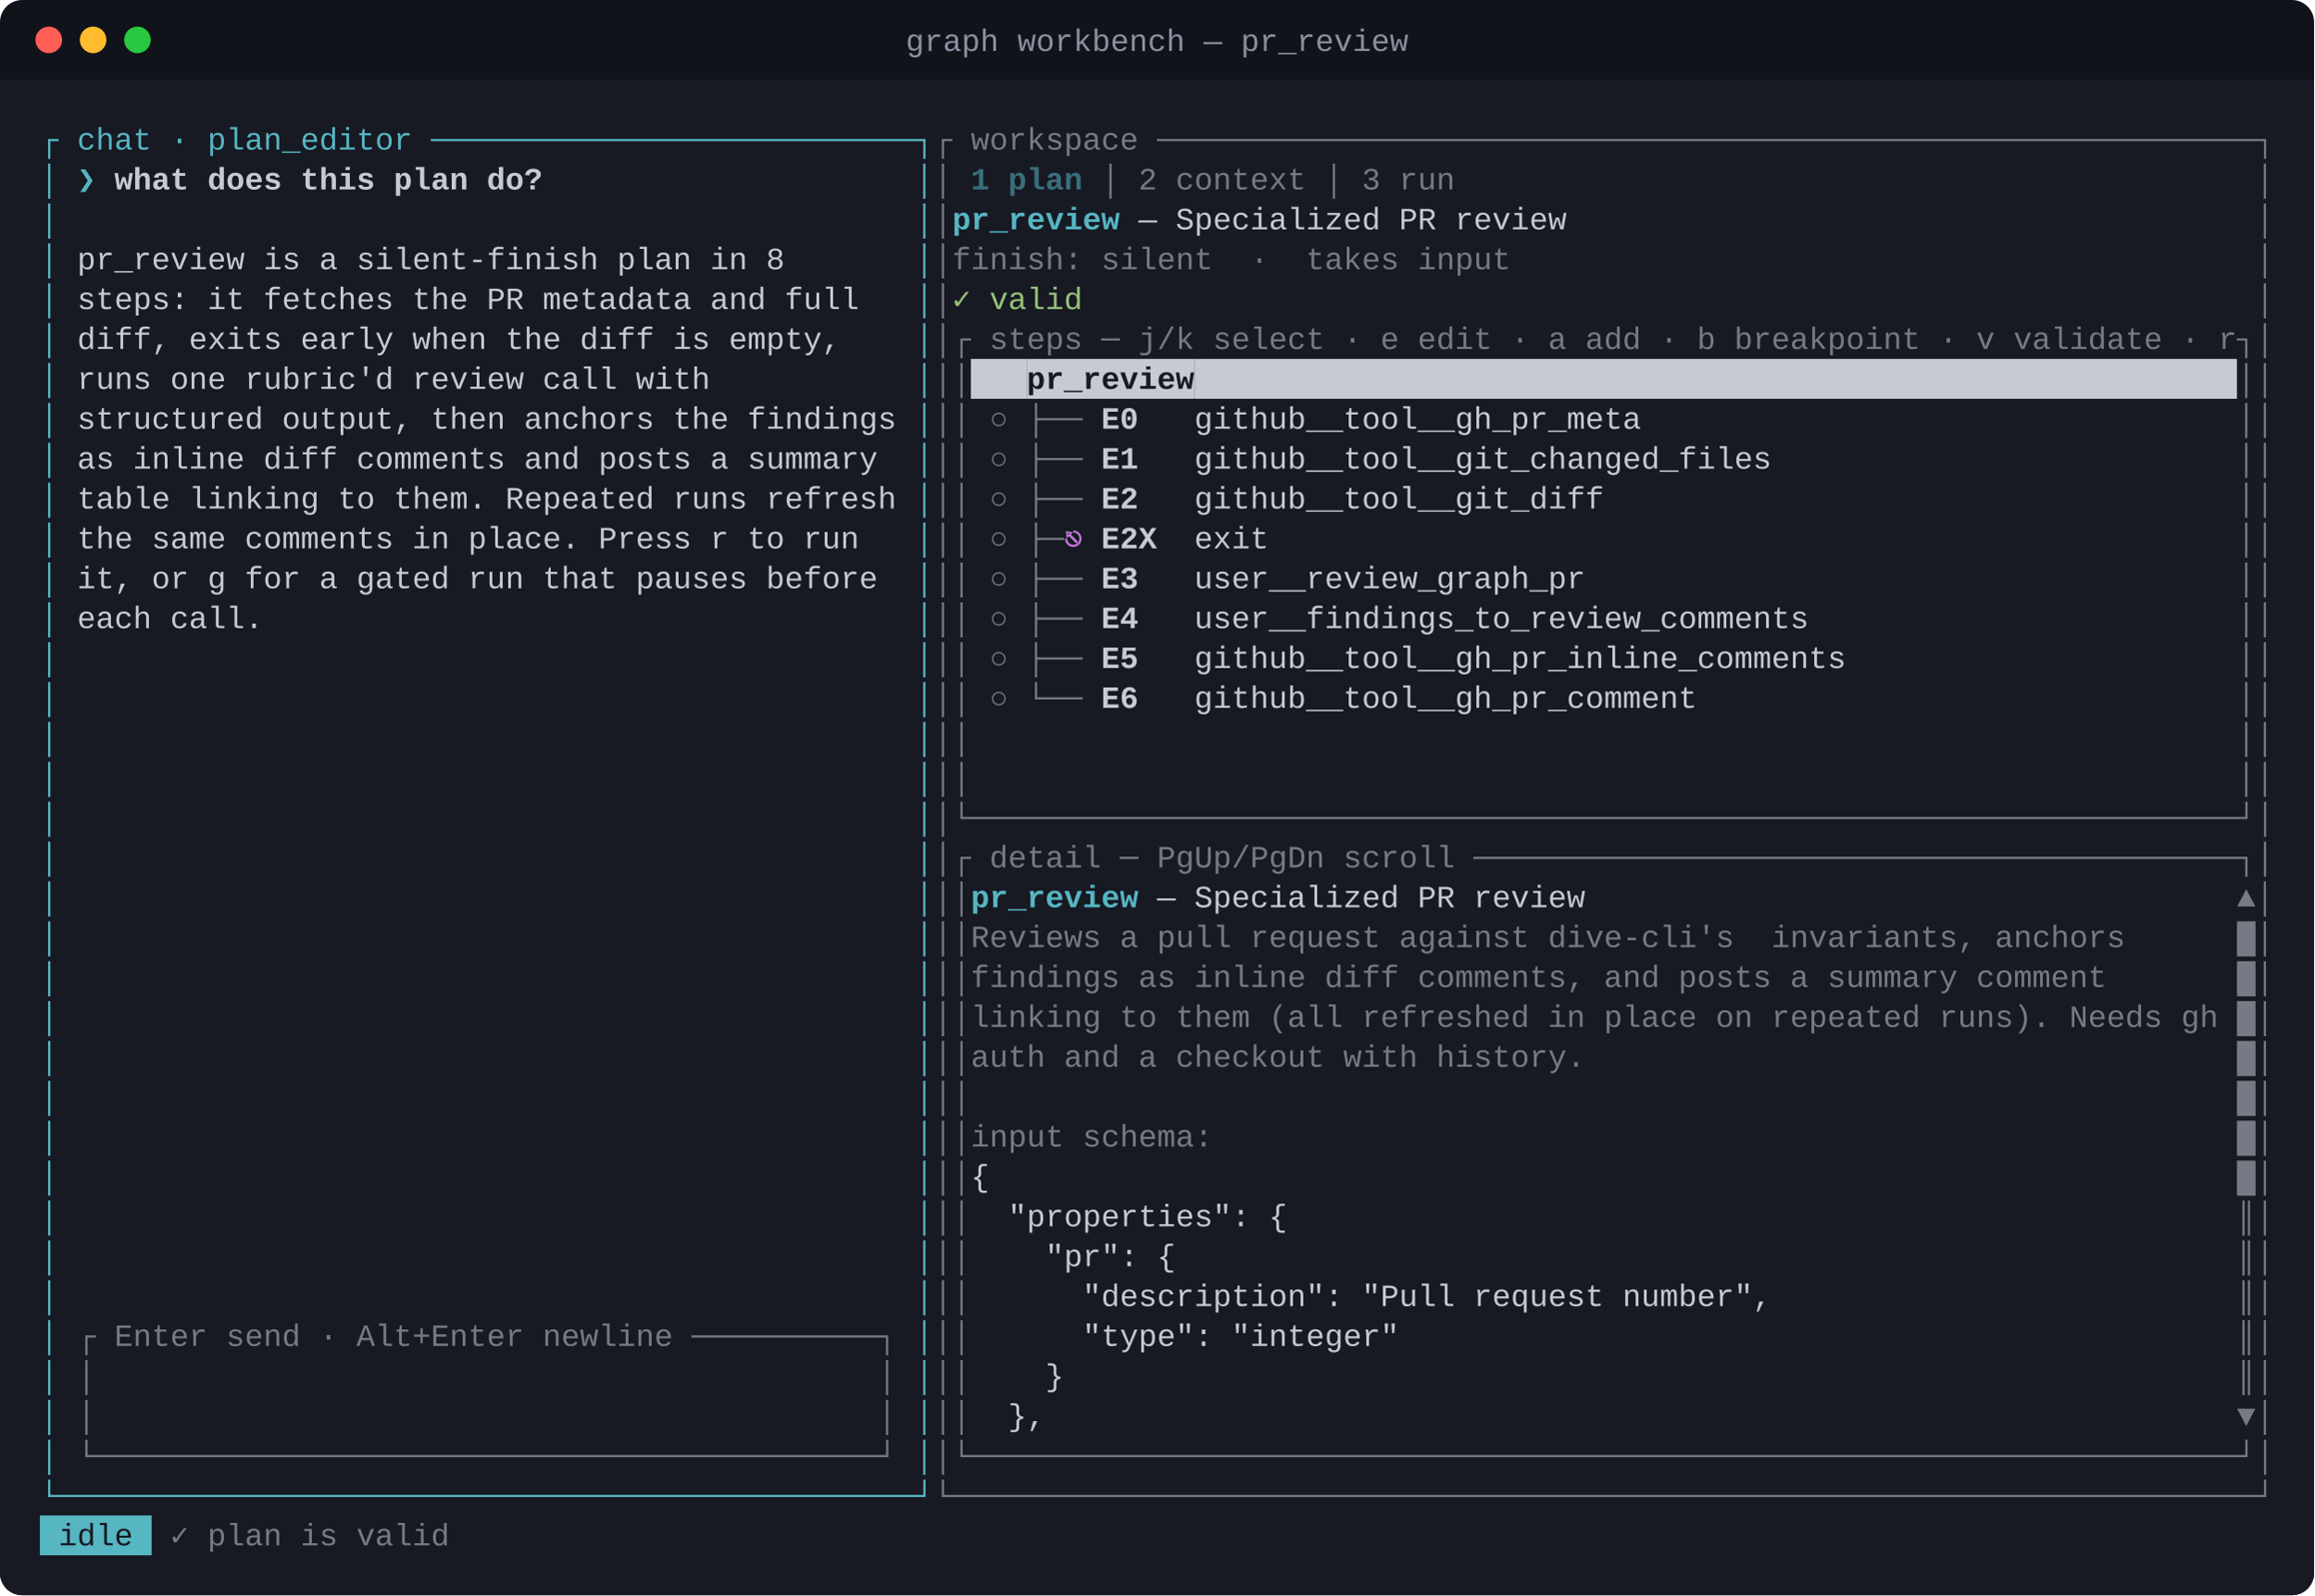
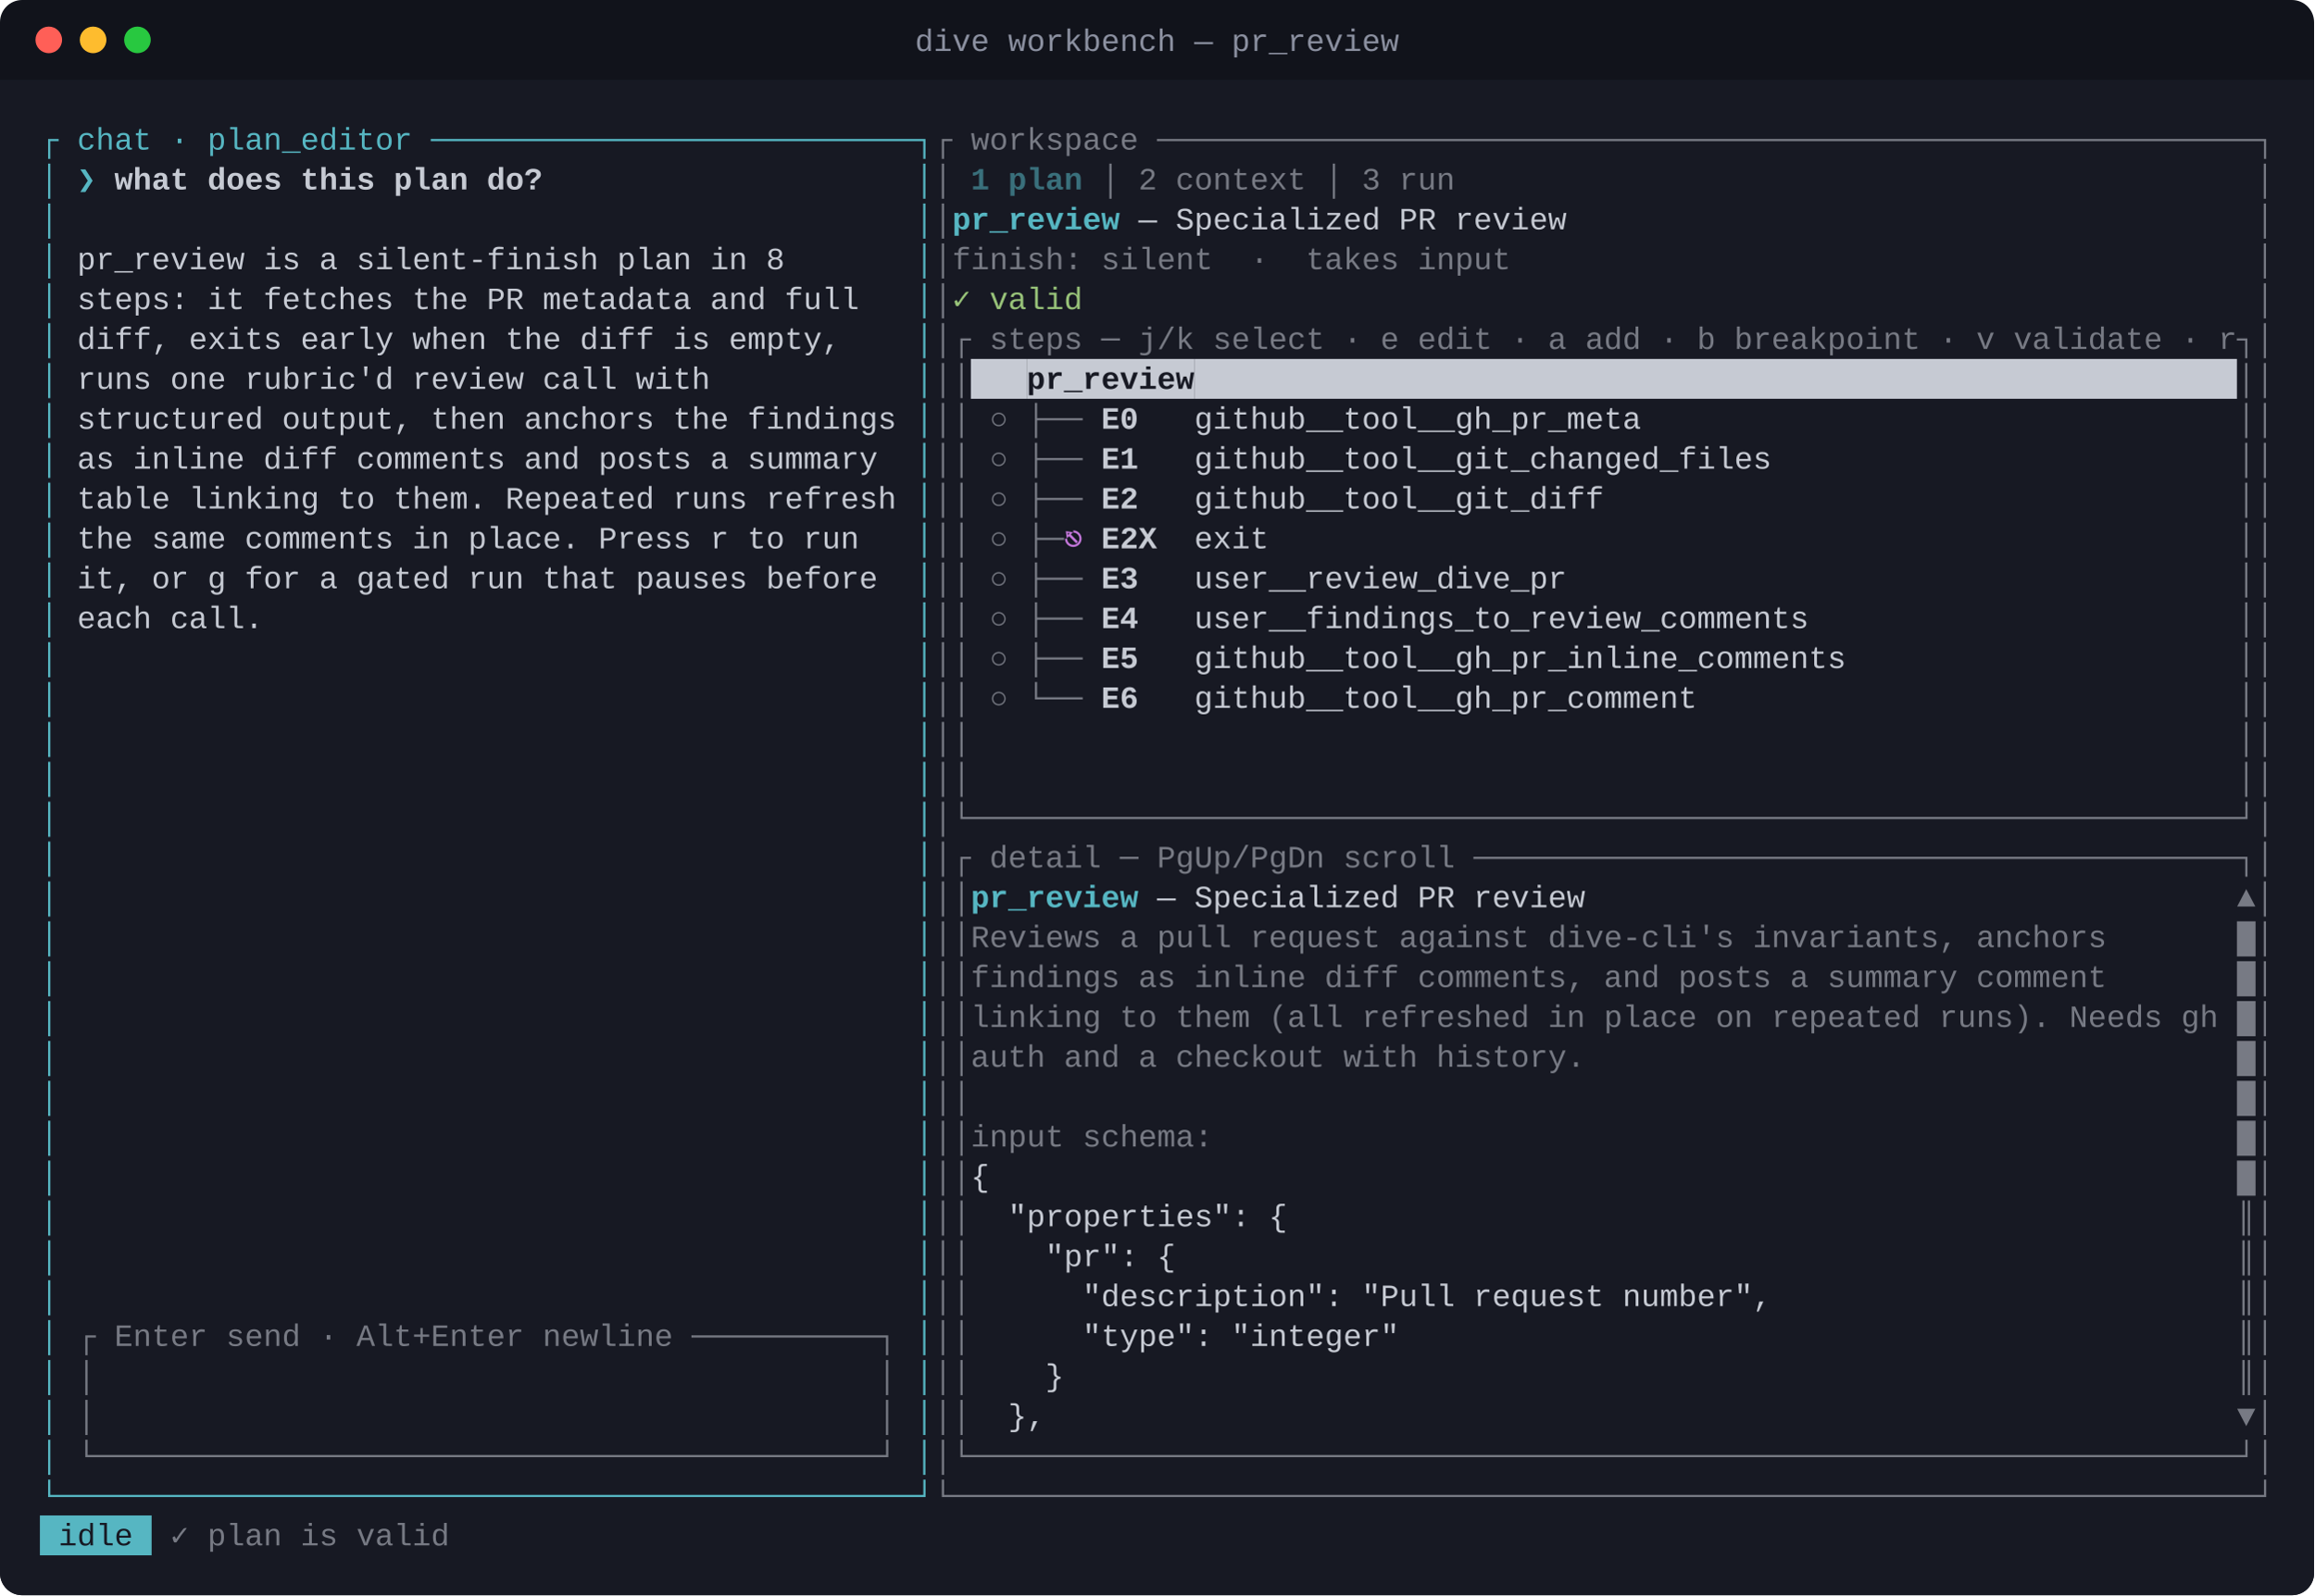
<svg xmlns="http://www.w3.org/2000/svg" width="1044" height="720" viewBox="0 0 1044 720" xml:space="preserve" font-family="ui-monospace, SFMono-Regular, Menlo, Consolas, 'Liberation Mono', monospace" font-size="14px">
  <rect width="1044" height="720" rx="10" fill="#11131b" />
  <rect y="36" width="1044" height="674" fill="#171923" />
  <rect y="700" width="1044" height="20" rx="10" fill="#171923" />
  <circle cx="22" cy="18" r="6" fill="#ff5f57" />
  <circle cx="42" cy="18" r="6" fill="#febc2e" />
  <circle cx="62" cy="18" r="6" fill="#28c840" />
-   <text x="522" y="23" fill="#8b90a0" text-anchor="middle">graph workbench — pr_review</text>
+   <text x="522" y="23" fill="#8b90a0" text-anchor="middle">dive workbench — pr_review</text>
  <rect x="438.0" y="162.0" width="25.2" height="18" fill="#c6cad3" />
  <rect x="463.2" y="162.0" width="75.6" height="18" fill="#c6cad3" />
  <rect x="538.8" y="162.0" width="470.4" height="18" fill="#c6cad3" />
  <rect x="18.0" y="684.0" width="50.4" height="18" fill="#56b6c2" />
  <text x="18.0" y="67.5" textLength="8.4" lengthAdjust="spacingAndGlyphs" fill="#56b6c2">┌</text>
  <text x="34.8" y="67.5" textLength="33.6" lengthAdjust="spacingAndGlyphs" fill="#56b6c2">chat</text>
  <text x="76.8" y="67.5" textLength="8.4" lengthAdjust="spacingAndGlyphs" fill="#56b6c2">·</text>
  <text x="93.6" y="67.5" textLength="92.4" lengthAdjust="spacingAndGlyphs" fill="#56b6c2">plan_editor</text>
  <text x="194.4" y="67.5" textLength="226.8" lengthAdjust="spacingAndGlyphs" fill="#56b6c2">──────────────────────────┐</text>
  <text x="421.2" y="67.5" textLength="8.4" lengthAdjust="spacingAndGlyphs" fill="#c6cad3" opacity="0.55">┌</text>
  <text x="438.0" y="67.5" textLength="75.6" lengthAdjust="spacingAndGlyphs" fill="#c6cad3" opacity="0.55">workspace</text>
  <text x="522.0" y="67.5" textLength="504.0" lengthAdjust="spacingAndGlyphs" fill="#c6cad3" opacity="0.55">───────────────────────────────────────────────────────────┐</text>
  <text x="18.0" y="85.5" textLength="8.4" lengthAdjust="spacingAndGlyphs" fill="#56b6c2">│</text>
  <text x="34.8" y="85.5" textLength="8.4" lengthAdjust="spacingAndGlyphs" fill="#56b6c2">❯</text>
  <text x="51.6" y="85.5" textLength="33.6" lengthAdjust="spacingAndGlyphs" fill="#c6cad3" font-weight="600">what</text>
  <text x="93.6" y="85.5" textLength="33.6" lengthAdjust="spacingAndGlyphs" fill="#c6cad3" font-weight="600">does</text>
  <text x="135.6" y="85.5" textLength="33.6" lengthAdjust="spacingAndGlyphs" fill="#c6cad3" font-weight="600">this</text>
  <text x="177.6" y="85.5" textLength="33.6" lengthAdjust="spacingAndGlyphs" fill="#c6cad3" font-weight="600">plan</text>
  <text x="219.6" y="85.5" textLength="25.2" lengthAdjust="spacingAndGlyphs" fill="#c6cad3" font-weight="600">do?</text>
  <text x="412.8" y="85.5" textLength="8.4" lengthAdjust="spacingAndGlyphs" fill="#56b6c2">│</text>
  <text x="421.2" y="85.5" textLength="8.4" lengthAdjust="spacingAndGlyphs" fill="#c6cad3" opacity="0.55">│</text>
  <text x="438.0" y="85.5" textLength="8.4" lengthAdjust="spacingAndGlyphs" fill="#56b6c2" font-weight="600" opacity="0.55">1</text>
  <text x="454.8" y="85.5" textLength="33.6" lengthAdjust="spacingAndGlyphs" fill="#56b6c2" font-weight="600" opacity="0.55">plan</text>
  <text x="496.8" y="85.5" textLength="8.4" lengthAdjust="spacingAndGlyphs" fill="#c6cad3" opacity="0.55">│</text>
  <text x="513.6" y="85.5" textLength="8.4" lengthAdjust="spacingAndGlyphs" fill="#c6cad3" opacity="0.55">2</text>
  <text x="530.4" y="85.5" textLength="58.8" lengthAdjust="spacingAndGlyphs" fill="#c6cad3" opacity="0.55">context</text>
  <text x="597.6" y="85.5" textLength="8.4" lengthAdjust="spacingAndGlyphs" fill="#c6cad3" opacity="0.55">│</text>
  <text x="614.4" y="85.5" textLength="8.4" lengthAdjust="spacingAndGlyphs" fill="#c6cad3" opacity="0.55">3</text>
  <text x="631.2" y="85.5" textLength="25.2" lengthAdjust="spacingAndGlyphs" fill="#c6cad3" opacity="0.55">run</text>
  <text x="1017.6" y="85.5" textLength="8.4" lengthAdjust="spacingAndGlyphs" fill="#c6cad3" opacity="0.55">│</text>
  <text x="18.0" y="103.5" textLength="8.4" lengthAdjust="spacingAndGlyphs" fill="#56b6c2">│</text>
  <text x="412.8" y="103.5" textLength="8.4" lengthAdjust="spacingAndGlyphs" fill="#56b6c2">│</text>
  <text x="421.2" y="103.5" textLength="8.4" lengthAdjust="spacingAndGlyphs" fill="#c6cad3" opacity="0.55">│</text>
  <text x="429.6" y="103.5" textLength="75.6" lengthAdjust="spacingAndGlyphs" fill="#56b6c2" font-weight="600">pr_review</text>
  <text x="513.6" y="103.5" textLength="8.4" lengthAdjust="spacingAndGlyphs" fill="#c6cad3">—</text>
  <text x="530.4" y="103.5" textLength="92.4" lengthAdjust="spacingAndGlyphs" fill="#c6cad3">Specialized</text>
  <text x="631.2" y="103.5" textLength="16.8" lengthAdjust="spacingAndGlyphs" fill="#c6cad3">PR</text>
  <text x="656.4" y="103.5" textLength="50.4" lengthAdjust="spacingAndGlyphs" fill="#c6cad3">review</text>
  <text x="1017.6" y="103.5" textLength="8.4" lengthAdjust="spacingAndGlyphs" fill="#c6cad3" opacity="0.55">│</text>
  <text x="18.0" y="121.5" textLength="8.4" lengthAdjust="spacingAndGlyphs" fill="#56b6c2">│</text>
  <text x="34.8" y="121.5" textLength="75.6" lengthAdjust="spacingAndGlyphs" fill="#c6cad3">pr_review</text>
  <text x="118.8" y="121.5" textLength="16.8" lengthAdjust="spacingAndGlyphs" fill="#c6cad3">is</text>
  <text x="144.0" y="121.5" textLength="8.4" lengthAdjust="spacingAndGlyphs" fill="#c6cad3">a</text>
  <text x="160.8" y="121.5" textLength="109.2" lengthAdjust="spacingAndGlyphs" fill="#c6cad3">silent-finish</text>
  <text x="278.4" y="121.5" textLength="33.6" lengthAdjust="spacingAndGlyphs" fill="#c6cad3">plan</text>
  <text x="320.4" y="121.5" textLength="16.8" lengthAdjust="spacingAndGlyphs" fill="#c6cad3">in</text>
  <text x="345.6" y="121.5" textLength="8.4" lengthAdjust="spacingAndGlyphs" fill="#c6cad3">8</text>
  <text x="412.8" y="121.5" textLength="8.4" lengthAdjust="spacingAndGlyphs" fill="#56b6c2">│</text>
  <text x="421.2" y="121.5" textLength="67.2" lengthAdjust="spacingAndGlyphs" fill="#c6cad3" opacity="0.55">│finish:</text>
  <text x="496.8" y="121.5" textLength="50.4" lengthAdjust="spacingAndGlyphs" fill="#c6cad3" opacity="0.55">silent</text>
  <text x="564.0" y="121.5" textLength="8.4" lengthAdjust="spacingAndGlyphs" fill="#c6cad3" opacity="0.55">·</text>
  <text x="589.2" y="121.5" textLength="42.0" lengthAdjust="spacingAndGlyphs" fill="#c6cad3" opacity="0.55">takes</text>
  <text x="639.6" y="121.5" textLength="42.0" lengthAdjust="spacingAndGlyphs" fill="#c6cad3" opacity="0.55">input</text>
  <text x="1017.6" y="121.5" textLength="8.4" lengthAdjust="spacingAndGlyphs" fill="#c6cad3" opacity="0.55">│</text>
  <text x="18.0" y="139.5" textLength="8.4" lengthAdjust="spacingAndGlyphs" fill="#56b6c2">│</text>
  <text x="34.8" y="139.5" textLength="50.4" lengthAdjust="spacingAndGlyphs" fill="#c6cad3">steps:</text>
  <text x="93.6" y="139.5" textLength="16.8" lengthAdjust="spacingAndGlyphs" fill="#c6cad3">it</text>
  <text x="118.8" y="139.5" textLength="58.8" lengthAdjust="spacingAndGlyphs" fill="#c6cad3">fetches</text>
  <text x="186.0" y="139.5" textLength="25.2" lengthAdjust="spacingAndGlyphs" fill="#c6cad3">the</text>
  <text x="219.6" y="139.5" textLength="16.8" lengthAdjust="spacingAndGlyphs" fill="#c6cad3">PR</text>
  <text x="244.8" y="139.5" textLength="67.2" lengthAdjust="spacingAndGlyphs" fill="#c6cad3">metadata</text>
  <text x="320.4" y="139.5" textLength="25.2" lengthAdjust="spacingAndGlyphs" fill="#c6cad3">and</text>
  <text x="354.0" y="139.5" textLength="33.6" lengthAdjust="spacingAndGlyphs" fill="#c6cad3">full</text>
  <text x="412.8" y="139.5" textLength="8.4" lengthAdjust="spacingAndGlyphs" fill="#56b6c2">│</text>
  <text x="421.2" y="139.5" textLength="8.4" lengthAdjust="spacingAndGlyphs" fill="#c6cad3" opacity="0.55">│</text>
  <text x="429.6" y="139.5" textLength="8.4" lengthAdjust="spacingAndGlyphs" fill="#98c379">✓</text>
  <text x="446.4" y="139.5" textLength="42.0" lengthAdjust="spacingAndGlyphs" fill="#98c379">valid</text>
  <text x="1017.6" y="139.5" textLength="8.4" lengthAdjust="spacingAndGlyphs" fill="#c6cad3" opacity="0.55">│</text>
  <text x="18.0" y="157.5" textLength="8.4" lengthAdjust="spacingAndGlyphs" fill="#56b6c2">│</text>
  <text x="34.8" y="157.5" textLength="42.0" lengthAdjust="spacingAndGlyphs" fill="#c6cad3">diff,</text>
  <text x="85.2" y="157.5" textLength="42.0" lengthAdjust="spacingAndGlyphs" fill="#c6cad3">exits</text>
  <text x="135.6" y="157.5" textLength="42.0" lengthAdjust="spacingAndGlyphs" fill="#c6cad3">early</text>
  <text x="186.0" y="157.5" textLength="33.6" lengthAdjust="spacingAndGlyphs" fill="#c6cad3">when</text>
  <text x="228.0" y="157.5" textLength="25.2" lengthAdjust="spacingAndGlyphs" fill="#c6cad3">the</text>
  <text x="261.6" y="157.5" textLength="33.6" lengthAdjust="spacingAndGlyphs" fill="#c6cad3">diff</text>
  <text x="303.6" y="157.5" textLength="16.8" lengthAdjust="spacingAndGlyphs" fill="#c6cad3">is</text>
  <text x="328.8" y="157.5" textLength="50.4" lengthAdjust="spacingAndGlyphs" fill="#c6cad3">empty,</text>
  <text x="412.8" y="157.5" textLength="8.4" lengthAdjust="spacingAndGlyphs" fill="#56b6c2">│</text>
  <text x="421.2" y="157.5" textLength="16.8" lengthAdjust="spacingAndGlyphs" fill="#c6cad3" opacity="0.55">│┌</text>
  <text x="446.4" y="157.5" textLength="42.0" lengthAdjust="spacingAndGlyphs" fill="#c6cad3" opacity="0.55">steps</text>
  <text x="496.8" y="157.5" textLength="8.4" lengthAdjust="spacingAndGlyphs" fill="#c6cad3" opacity="0.55">─</text>
  <text x="513.6" y="157.5" textLength="25.2" lengthAdjust="spacingAndGlyphs" fill="#c6cad3" opacity="0.55">j/k</text>
  <text x="547.2" y="157.5" textLength="50.4" lengthAdjust="spacingAndGlyphs" fill="#c6cad3" opacity="0.55">select</text>
  <text x="606.0" y="157.5" textLength="8.4" lengthAdjust="spacingAndGlyphs" fill="#c6cad3" opacity="0.55">·</text>
  <text x="622.8" y="157.5" textLength="8.4" lengthAdjust="spacingAndGlyphs" fill="#c6cad3" opacity="0.55">e</text>
  <text x="639.6" y="157.5" textLength="33.6" lengthAdjust="spacingAndGlyphs" fill="#c6cad3" opacity="0.55">edit</text>
  <text x="681.6" y="157.5" textLength="8.4" lengthAdjust="spacingAndGlyphs" fill="#c6cad3" opacity="0.55">·</text>
  <text x="698.4" y="157.5" textLength="8.4" lengthAdjust="spacingAndGlyphs" fill="#c6cad3" opacity="0.55">a</text>
  <text x="715.2" y="157.5" textLength="25.2" lengthAdjust="spacingAndGlyphs" fill="#c6cad3" opacity="0.55">add</text>
  <text x="748.8" y="157.5" textLength="8.4" lengthAdjust="spacingAndGlyphs" fill="#c6cad3" opacity="0.55">·</text>
  <text x="765.6" y="157.5" textLength="8.4" lengthAdjust="spacingAndGlyphs" fill="#c6cad3" opacity="0.55">b</text>
  <text x="782.4" y="157.5" textLength="84.0" lengthAdjust="spacingAndGlyphs" fill="#c6cad3" opacity="0.55">breakpoint</text>
  <text x="874.8" y="157.5" textLength="8.4" lengthAdjust="spacingAndGlyphs" fill="#c6cad3" opacity="0.55">·</text>
  <text x="891.6" y="157.5" textLength="8.4" lengthAdjust="spacingAndGlyphs" fill="#c6cad3" opacity="0.55">v</text>
  <text x="908.4" y="157.5" textLength="67.2" lengthAdjust="spacingAndGlyphs" fill="#c6cad3" opacity="0.55">validate</text>
  <text x="984.0" y="157.5" textLength="8.4" lengthAdjust="spacingAndGlyphs" fill="#c6cad3" opacity="0.55">·</text>
  <text x="1000.8" y="157.5" textLength="25.2" lengthAdjust="spacingAndGlyphs" fill="#c6cad3" opacity="0.55">r┐│</text>
  <text x="18.0" y="175.5" textLength="8.4" lengthAdjust="spacingAndGlyphs" fill="#56b6c2">│</text>
  <text x="34.8" y="175.5" textLength="33.6" lengthAdjust="spacingAndGlyphs" fill="#c6cad3">runs</text>
  <text x="76.8" y="175.5" textLength="25.2" lengthAdjust="spacingAndGlyphs" fill="#c6cad3">one</text>
  <text x="110.4" y="175.5" textLength="67.2" lengthAdjust="spacingAndGlyphs" fill="#c6cad3">rubric'd</text>
  <text x="186.0" y="175.5" textLength="50.4" lengthAdjust="spacingAndGlyphs" fill="#c6cad3">review</text>
  <text x="244.8" y="175.5" textLength="33.6" lengthAdjust="spacingAndGlyphs" fill="#c6cad3">call</text>
  <text x="286.8" y="175.5" textLength="33.6" lengthAdjust="spacingAndGlyphs" fill="#c6cad3">with</text>
  <text x="412.8" y="175.5" textLength="8.4" lengthAdjust="spacingAndGlyphs" fill="#56b6c2">│</text>
  <text x="421.2" y="175.5" textLength="16.8" lengthAdjust="spacingAndGlyphs" fill="#c6cad3" opacity="0.55">││</text>
  <text x="463.2" y="175.5" textLength="75.6" lengthAdjust="spacingAndGlyphs" fill="#171923" font-weight="600">pr_review</text>
  <text x="1009.2" y="175.5" textLength="16.8" lengthAdjust="spacingAndGlyphs" fill="#c6cad3" opacity="0.55">││</text>
  <text x="18.0" y="193.5" textLength="8.4" lengthAdjust="spacingAndGlyphs" fill="#56b6c2">│</text>
  <text x="34.8" y="193.5" textLength="84.0" lengthAdjust="spacingAndGlyphs" fill="#c6cad3">structured</text>
  <text x="127.2" y="193.5" textLength="58.8" lengthAdjust="spacingAndGlyphs" fill="#c6cad3">output,</text>
  <text x="194.4" y="193.5" textLength="33.6" lengthAdjust="spacingAndGlyphs" fill="#c6cad3">then</text>
  <text x="236.4" y="193.5" textLength="58.8" lengthAdjust="spacingAndGlyphs" fill="#c6cad3">anchors</text>
  <text x="303.6" y="193.5" textLength="25.2" lengthAdjust="spacingAndGlyphs" fill="#c6cad3">the</text>
  <text x="337.2" y="193.5" textLength="67.2" lengthAdjust="spacingAndGlyphs" fill="#c6cad3">findings</text>
  <text x="412.8" y="193.5" textLength="8.4" lengthAdjust="spacingAndGlyphs" fill="#56b6c2">│</text>
  <text x="421.2" y="193.5" textLength="16.8" lengthAdjust="spacingAndGlyphs" fill="#c6cad3" opacity="0.55">││</text>
  <text x="446.4" y="193.5" textLength="8.4" lengthAdjust="spacingAndGlyphs" fill="#c6cad3" opacity="0.55">○</text>
  <text x="463.2" y="193.5" textLength="25.2" lengthAdjust="spacingAndGlyphs" fill="#c6cad3" opacity="0.55">├──</text>
  <text x="496.8" y="193.5" textLength="16.8" lengthAdjust="spacingAndGlyphs" fill="#c6cad3" font-weight="600">E0</text>
  <text x="538.8" y="193.5" textLength="201.6" lengthAdjust="spacingAndGlyphs" fill="#c6cad3">github__tool__gh_pr_meta</text>
  <text x="1009.2" y="193.5" textLength="16.8" lengthAdjust="spacingAndGlyphs" fill="#c6cad3" opacity="0.55">││</text>
  <text x="18.0" y="211.5" textLength="8.4" lengthAdjust="spacingAndGlyphs" fill="#56b6c2">│</text>
  <text x="34.8" y="211.5" textLength="16.8" lengthAdjust="spacingAndGlyphs" fill="#c6cad3">as</text>
  <text x="60.0" y="211.5" textLength="50.4" lengthAdjust="spacingAndGlyphs" fill="#c6cad3">inline</text>
  <text x="118.8" y="211.5" textLength="33.6" lengthAdjust="spacingAndGlyphs" fill="#c6cad3">diff</text>
  <text x="160.8" y="211.5" textLength="67.2" lengthAdjust="spacingAndGlyphs" fill="#c6cad3">comments</text>
  <text x="236.4" y="211.5" textLength="25.2" lengthAdjust="spacingAndGlyphs" fill="#c6cad3">and</text>
  <text x="270.0" y="211.5" textLength="42.0" lengthAdjust="spacingAndGlyphs" fill="#c6cad3">posts</text>
  <text x="320.4" y="211.5" textLength="8.4" lengthAdjust="spacingAndGlyphs" fill="#c6cad3">a</text>
  <text x="337.2" y="211.5" textLength="58.8" lengthAdjust="spacingAndGlyphs" fill="#c6cad3">summary</text>
  <text x="412.8" y="211.5" textLength="8.4" lengthAdjust="spacingAndGlyphs" fill="#56b6c2">│</text>
  <text x="421.2" y="211.5" textLength="16.8" lengthAdjust="spacingAndGlyphs" fill="#c6cad3" opacity="0.55">││</text>
  <text x="446.4" y="211.5" textLength="8.4" lengthAdjust="spacingAndGlyphs" fill="#c6cad3" opacity="0.55">○</text>
  <text x="463.2" y="211.5" textLength="25.2" lengthAdjust="spacingAndGlyphs" fill="#c6cad3" opacity="0.55">├──</text>
  <text x="496.8" y="211.5" textLength="16.8" lengthAdjust="spacingAndGlyphs" fill="#c6cad3" font-weight="600">E1</text>
  <text x="538.8" y="211.5" textLength="260.4" lengthAdjust="spacingAndGlyphs" fill="#c6cad3">github__tool__git_changed_files</text>
  <text x="1009.2" y="211.5" textLength="16.8" lengthAdjust="spacingAndGlyphs" fill="#c6cad3" opacity="0.55">││</text>
  <text x="18.0" y="229.5" textLength="8.4" lengthAdjust="spacingAndGlyphs" fill="#56b6c2">│</text>
  <text x="34.8" y="229.5" textLength="42.0" lengthAdjust="spacingAndGlyphs" fill="#c6cad3">table</text>
  <text x="85.2" y="229.5" textLength="58.8" lengthAdjust="spacingAndGlyphs" fill="#c6cad3">linking</text>
  <text x="152.4" y="229.5" textLength="16.8" lengthAdjust="spacingAndGlyphs" fill="#c6cad3">to</text>
  <text x="177.6" y="229.5" textLength="42.0" lengthAdjust="spacingAndGlyphs" fill="#c6cad3">them.</text>
  <text x="228.0" y="229.5" textLength="67.2" lengthAdjust="spacingAndGlyphs" fill="#c6cad3">Repeated</text>
  <text x="303.6" y="229.5" textLength="33.6" lengthAdjust="spacingAndGlyphs" fill="#c6cad3">runs</text>
  <text x="345.6" y="229.5" textLength="58.8" lengthAdjust="spacingAndGlyphs" fill="#c6cad3">refresh</text>
  <text x="412.8" y="229.5" textLength="8.4" lengthAdjust="spacingAndGlyphs" fill="#56b6c2">│</text>
  <text x="421.2" y="229.5" textLength="16.8" lengthAdjust="spacingAndGlyphs" fill="#c6cad3" opacity="0.55">││</text>
  <text x="446.4" y="229.5" textLength="8.4" lengthAdjust="spacingAndGlyphs" fill="#c6cad3" opacity="0.55">○</text>
  <text x="463.2" y="229.5" textLength="25.2" lengthAdjust="spacingAndGlyphs" fill="#c6cad3" opacity="0.55">├──</text>
  <text x="496.8" y="229.5" textLength="16.8" lengthAdjust="spacingAndGlyphs" fill="#c6cad3" font-weight="600">E2</text>
  <text x="538.8" y="229.5" textLength="184.8" lengthAdjust="spacingAndGlyphs" fill="#c6cad3">github__tool__git_diff</text>
  <text x="1009.2" y="229.5" textLength="16.8" lengthAdjust="spacingAndGlyphs" fill="#c6cad3" opacity="0.55">││</text>
  <text x="18.0" y="247.5" textLength="8.4" lengthAdjust="spacingAndGlyphs" fill="#56b6c2">│</text>
  <text x="34.8" y="247.5" textLength="25.2" lengthAdjust="spacingAndGlyphs" fill="#c6cad3">the</text>
  <text x="68.4" y="247.5" textLength="33.6" lengthAdjust="spacingAndGlyphs" fill="#c6cad3">same</text>
  <text x="110.4" y="247.5" textLength="67.2" lengthAdjust="spacingAndGlyphs" fill="#c6cad3">comments</text>
  <text x="186.0" y="247.5" textLength="16.8" lengthAdjust="spacingAndGlyphs" fill="#c6cad3">in</text>
  <text x="211.2" y="247.5" textLength="50.4" lengthAdjust="spacingAndGlyphs" fill="#c6cad3">place.</text>
  <text x="270.0" y="247.5" textLength="42.0" lengthAdjust="spacingAndGlyphs" fill="#c6cad3">Press</text>
  <text x="320.4" y="247.5" textLength="8.4" lengthAdjust="spacingAndGlyphs" fill="#c6cad3">r</text>
  <text x="337.2" y="247.5" textLength="16.8" lengthAdjust="spacingAndGlyphs" fill="#c6cad3">to</text>
  <text x="362.4" y="247.5" textLength="25.2" lengthAdjust="spacingAndGlyphs" fill="#c6cad3">run</text>
  <text x="412.8" y="247.5" textLength="8.4" lengthAdjust="spacingAndGlyphs" fill="#56b6c2">│</text>
  <text x="421.2" y="247.5" textLength="16.8" lengthAdjust="spacingAndGlyphs" fill="#c6cad3" opacity="0.55">││</text>
  <text x="446.4" y="247.5" textLength="8.4" lengthAdjust="spacingAndGlyphs" fill="#c6cad3" opacity="0.55">○</text>
  <text x="463.2" y="247.5" textLength="16.8" lengthAdjust="spacingAndGlyphs" fill="#c6cad3" opacity="0.55">├─</text>
  <text x="480.0" y="247.5" textLength="8.4" lengthAdjust="spacingAndGlyphs" fill="#c678dd" font-weight="600">⎋</text>
  <text x="496.8" y="247.5" textLength="25.2" lengthAdjust="spacingAndGlyphs" fill="#c6cad3" font-weight="600">E2X</text>
  <text x="538.8" y="247.5" textLength="33.6" lengthAdjust="spacingAndGlyphs" fill="#c6cad3">exit</text>
  <text x="1009.2" y="247.5" textLength="16.8" lengthAdjust="spacingAndGlyphs" fill="#c6cad3" opacity="0.55">││</text>
  <text x="18.0" y="265.5" textLength="8.4" lengthAdjust="spacingAndGlyphs" fill="#56b6c2">│</text>
  <text x="34.8" y="265.5" textLength="25.2" lengthAdjust="spacingAndGlyphs" fill="#c6cad3">it,</text>
  <text x="68.4" y="265.5" textLength="16.8" lengthAdjust="spacingAndGlyphs" fill="#c6cad3">or</text>
  <text x="93.6" y="265.5" textLength="8.4" lengthAdjust="spacingAndGlyphs" fill="#c6cad3">g</text>
  <text x="110.4" y="265.5" textLength="25.2" lengthAdjust="spacingAndGlyphs" fill="#c6cad3">for</text>
  <text x="144.0" y="265.5" textLength="8.4" lengthAdjust="spacingAndGlyphs" fill="#c6cad3">a</text>
  <text x="160.8" y="265.5" textLength="42.0" lengthAdjust="spacingAndGlyphs" fill="#c6cad3">gated</text>
  <text x="211.2" y="265.5" textLength="25.2" lengthAdjust="spacingAndGlyphs" fill="#c6cad3">run</text>
  <text x="244.8" y="265.5" textLength="33.6" lengthAdjust="spacingAndGlyphs" fill="#c6cad3">that</text>
  <text x="286.8" y="265.5" textLength="50.4" lengthAdjust="spacingAndGlyphs" fill="#c6cad3">pauses</text>
  <text x="345.6" y="265.5" textLength="50.4" lengthAdjust="spacingAndGlyphs" fill="#c6cad3">before</text>
  <text x="412.8" y="265.5" textLength="8.4" lengthAdjust="spacingAndGlyphs" fill="#56b6c2">│</text>
  <text x="421.2" y="265.5" textLength="16.8" lengthAdjust="spacingAndGlyphs" fill="#c6cad3" opacity="0.55">││</text>
  <text x="446.4" y="265.5" textLength="8.4" lengthAdjust="spacingAndGlyphs" fill="#c6cad3" opacity="0.55">○</text>
  <text x="463.2" y="265.5" textLength="25.2" lengthAdjust="spacingAndGlyphs" fill="#c6cad3" opacity="0.55">├──</text>
  <text x="496.8" y="265.5" textLength="16.8" lengthAdjust="spacingAndGlyphs" fill="#c6cad3" font-weight="600">E3</text>
-   <text x="538.8" y="265.5" textLength="176.4" lengthAdjust="spacingAndGlyphs" fill="#c6cad3">user__review_graph_pr</text>
+   <text x="538.8" y="265.5" textLength="168.0" lengthAdjust="spacingAndGlyphs" fill="#c6cad3">user__review_dive_pr</text>
  <text x="1009.2" y="265.5" textLength="16.8" lengthAdjust="spacingAndGlyphs" fill="#c6cad3" opacity="0.55">││</text>
  <text x="18.0" y="283.5" textLength="8.4" lengthAdjust="spacingAndGlyphs" fill="#56b6c2">│</text>
  <text x="34.8" y="283.5" textLength="33.6" lengthAdjust="spacingAndGlyphs" fill="#c6cad3">each</text>
  <text x="76.8" y="283.5" textLength="42.0" lengthAdjust="spacingAndGlyphs" fill="#c6cad3">call.</text>
  <text x="412.8" y="283.5" textLength="8.4" lengthAdjust="spacingAndGlyphs" fill="#56b6c2">│</text>
  <text x="421.2" y="283.5" textLength="16.8" lengthAdjust="spacingAndGlyphs" fill="#c6cad3" opacity="0.55">││</text>
  <text x="446.4" y="283.5" textLength="8.4" lengthAdjust="spacingAndGlyphs" fill="#c6cad3" opacity="0.55">○</text>
  <text x="463.2" y="283.5" textLength="25.2" lengthAdjust="spacingAndGlyphs" fill="#c6cad3" opacity="0.55">├──</text>
  <text x="496.8" y="283.5" textLength="16.8" lengthAdjust="spacingAndGlyphs" fill="#c6cad3" font-weight="600">E4</text>
  <text x="538.8" y="283.5" textLength="277.2" lengthAdjust="spacingAndGlyphs" fill="#c6cad3">user__findings_to_review_comments</text>
  <text x="1009.2" y="283.5" textLength="16.8" lengthAdjust="spacingAndGlyphs" fill="#c6cad3" opacity="0.55">││</text>
  <text x="18.0" y="301.5" textLength="8.4" lengthAdjust="spacingAndGlyphs" fill="#56b6c2">│</text>
  <text x="412.8" y="301.5" textLength="8.4" lengthAdjust="spacingAndGlyphs" fill="#56b6c2">│</text>
  <text x="421.2" y="301.5" textLength="16.8" lengthAdjust="spacingAndGlyphs" fill="#c6cad3" opacity="0.55">││</text>
  <text x="446.4" y="301.5" textLength="8.4" lengthAdjust="spacingAndGlyphs" fill="#c6cad3" opacity="0.55">○</text>
  <text x="463.2" y="301.5" textLength="25.2" lengthAdjust="spacingAndGlyphs" fill="#c6cad3" opacity="0.55">├──</text>
  <text x="496.8" y="301.5" textLength="16.8" lengthAdjust="spacingAndGlyphs" fill="#c6cad3" font-weight="600">E5</text>
  <text x="538.8" y="301.5" textLength="294.0" lengthAdjust="spacingAndGlyphs" fill="#c6cad3">github__tool__gh_pr_inline_comments</text>
  <text x="1009.2" y="301.5" textLength="16.8" lengthAdjust="spacingAndGlyphs" fill="#c6cad3" opacity="0.55">││</text>
  <text x="18.0" y="319.5" textLength="8.4" lengthAdjust="spacingAndGlyphs" fill="#56b6c2">│</text>
  <text x="412.8" y="319.5" textLength="8.4" lengthAdjust="spacingAndGlyphs" fill="#56b6c2">│</text>
  <text x="421.2" y="319.5" textLength="16.8" lengthAdjust="spacingAndGlyphs" fill="#c6cad3" opacity="0.55">││</text>
  <text x="446.4" y="319.5" textLength="8.4" lengthAdjust="spacingAndGlyphs" fill="#c6cad3" opacity="0.55">○</text>
  <text x="463.2" y="319.5" textLength="25.2" lengthAdjust="spacingAndGlyphs" fill="#c6cad3" opacity="0.55">└──</text>
  <text x="496.8" y="319.5" textLength="16.8" lengthAdjust="spacingAndGlyphs" fill="#c6cad3" font-weight="600">E6</text>
  <text x="538.8" y="319.5" textLength="226.8" lengthAdjust="spacingAndGlyphs" fill="#c6cad3">github__tool__gh_pr_comment</text>
  <text x="1009.2" y="319.5" textLength="16.8" lengthAdjust="spacingAndGlyphs" fill="#c6cad3" opacity="0.55">││</text>
  <text x="18.0" y="337.5" textLength="8.4" lengthAdjust="spacingAndGlyphs" fill="#56b6c2">│</text>
  <text x="412.8" y="337.5" textLength="8.4" lengthAdjust="spacingAndGlyphs" fill="#56b6c2">│</text>
  <text x="421.2" y="337.5" textLength="16.8" lengthAdjust="spacingAndGlyphs" fill="#c6cad3" opacity="0.55">││</text>
  <text x="1009.2" y="337.5" textLength="16.8" lengthAdjust="spacingAndGlyphs" fill="#c6cad3" opacity="0.55">││</text>
  <text x="18.0" y="355.5" textLength="8.4" lengthAdjust="spacingAndGlyphs" fill="#56b6c2">│</text>
  <text x="412.8" y="355.5" textLength="8.4" lengthAdjust="spacingAndGlyphs" fill="#56b6c2">│</text>
  <text x="421.2" y="355.5" textLength="16.8" lengthAdjust="spacingAndGlyphs" fill="#c6cad3" opacity="0.55">││</text>
  <text x="1009.2" y="355.5" textLength="16.8" lengthAdjust="spacingAndGlyphs" fill="#c6cad3" opacity="0.55">││</text>
  <text x="18.0" y="373.5" textLength="8.4" lengthAdjust="spacingAndGlyphs" fill="#56b6c2">│</text>
  <text x="412.8" y="373.5" textLength="8.4" lengthAdjust="spacingAndGlyphs" fill="#56b6c2">│</text>
  <text x="421.2" y="373.5" textLength="604.8" lengthAdjust="spacingAndGlyphs" fill="#c6cad3" opacity="0.55">│└────────────────────────────────────────────────────────────────────┘│</text>
  <text x="18.0" y="391.5" textLength="8.4" lengthAdjust="spacingAndGlyphs" fill="#56b6c2">│</text>
  <text x="412.8" y="391.5" textLength="8.4" lengthAdjust="spacingAndGlyphs" fill="#56b6c2">│</text>
  <text x="421.2" y="391.5" textLength="16.8" lengthAdjust="spacingAndGlyphs" fill="#c6cad3" opacity="0.55">│┌</text>
  <text x="446.4" y="391.5" textLength="50.4" lengthAdjust="spacingAndGlyphs" fill="#c6cad3" opacity="0.55">detail</text>
  <text x="505.2" y="391.5" textLength="8.4" lengthAdjust="spacingAndGlyphs" fill="#c6cad3" opacity="0.55">─</text>
  <text x="522.0" y="391.5" textLength="75.6" lengthAdjust="spacingAndGlyphs" fill="#c6cad3" opacity="0.55">PgUp/PgDn</text>
  <text x="606.0" y="391.5" textLength="50.4" lengthAdjust="spacingAndGlyphs" fill="#c6cad3" opacity="0.55">scroll</text>
  <text x="664.8" y="391.5" textLength="361.2" lengthAdjust="spacingAndGlyphs" fill="#c6cad3" opacity="0.55">─────────────────────────────────────────┐│</text>
  <text x="18.0" y="409.5" textLength="8.4" lengthAdjust="spacingAndGlyphs" fill="#56b6c2">│</text>
  <text x="412.8" y="409.5" textLength="8.4" lengthAdjust="spacingAndGlyphs" fill="#56b6c2">│</text>
  <text x="421.2" y="409.5" textLength="16.8" lengthAdjust="spacingAndGlyphs" fill="#c6cad3" opacity="0.55">││</text>
  <text x="438.0" y="409.5" textLength="75.6" lengthAdjust="spacingAndGlyphs" fill="#56b6c2" font-weight="600">pr_review</text>
  <text x="522.0" y="409.5" textLength="8.4" lengthAdjust="spacingAndGlyphs" fill="#c6cad3">—</text>
  <text x="538.8" y="409.5" textLength="92.4" lengthAdjust="spacingAndGlyphs" fill="#c6cad3">Specialized</text>
  <text x="639.6" y="409.5" textLength="16.8" lengthAdjust="spacingAndGlyphs" fill="#c6cad3">PR</text>
  <text x="664.8" y="409.5" textLength="50.4" lengthAdjust="spacingAndGlyphs" fill="#c6cad3">review</text>
  <text x="1009.2" y="409.5" textLength="16.8" lengthAdjust="spacingAndGlyphs" fill="#c6cad3" opacity="0.55">▲│</text>
  <text x="18.0" y="427.5" textLength="8.4" lengthAdjust="spacingAndGlyphs" fill="#56b6c2">│</text>
  <text x="412.8" y="427.5" textLength="8.4" lengthAdjust="spacingAndGlyphs" fill="#56b6c2">│</text>
  <text x="421.2" y="427.5" textLength="75.6" lengthAdjust="spacingAndGlyphs" fill="#c6cad3" opacity="0.55">││Reviews</text>
  <text x="505.2" y="427.5" textLength="8.4" lengthAdjust="spacingAndGlyphs" fill="#c6cad3" opacity="0.55">a</text>
  <text x="522.0" y="427.5" textLength="33.6" lengthAdjust="spacingAndGlyphs" fill="#c6cad3" opacity="0.55">pull</text>
  <text x="564.0" y="427.5" textLength="58.8" lengthAdjust="spacingAndGlyphs" fill="#c6cad3" opacity="0.55">request</text>
  <text x="631.2" y="427.5" textLength="58.8" lengthAdjust="spacingAndGlyphs" fill="#c6cad3" opacity="0.55">against</text>
-   <text x="698.4" y="427.5" textLength="92.4" lengthAdjust="spacingAndGlyphs" fill="#c6cad3" opacity="0.55">dive-cli's</text>
-   <text x="799.2" y="427.5" textLength="92.4" lengthAdjust="spacingAndGlyphs" fill="#c6cad3" opacity="0.55">invariants,</text>
-   <text x="900.0" y="427.5" textLength="58.8" lengthAdjust="spacingAndGlyphs" fill="#c6cad3" opacity="0.55">anchors</text>
+   <text x="698.4" y="427.5" textLength="84.0" lengthAdjust="spacingAndGlyphs" fill="#c6cad3" opacity="0.55">dive-cli's</text>
+   <text x="790.8" y="427.5" textLength="92.4" lengthAdjust="spacingAndGlyphs" fill="#c6cad3" opacity="0.55">invariants,</text>
+   <text x="891.6" y="427.5" textLength="58.8" lengthAdjust="spacingAndGlyphs" fill="#c6cad3" opacity="0.55">anchors</text>
  <text x="1009.2" y="427.5" textLength="16.8" lengthAdjust="spacingAndGlyphs" fill="#c6cad3" opacity="0.55">█│</text>
  <text x="18.0" y="445.5" textLength="8.4" lengthAdjust="spacingAndGlyphs" fill="#56b6c2">│</text>
  <text x="412.8" y="445.5" textLength="8.4" lengthAdjust="spacingAndGlyphs" fill="#56b6c2">│</text>
  <text x="421.2" y="445.5" textLength="84.0" lengthAdjust="spacingAndGlyphs" fill="#c6cad3" opacity="0.55">││findings</text>
  <text x="513.6" y="445.5" textLength="16.8" lengthAdjust="spacingAndGlyphs" fill="#c6cad3" opacity="0.55">as</text>
  <text x="538.8" y="445.5" textLength="50.4" lengthAdjust="spacingAndGlyphs" fill="#c6cad3" opacity="0.55">inline</text>
  <text x="597.6" y="445.5" textLength="33.6" lengthAdjust="spacingAndGlyphs" fill="#c6cad3" opacity="0.55">diff</text>
  <text x="639.6" y="445.5" textLength="75.6" lengthAdjust="spacingAndGlyphs" fill="#c6cad3" opacity="0.55">comments,</text>
  <text x="723.6" y="445.5" textLength="25.2" lengthAdjust="spacingAndGlyphs" fill="#c6cad3" opacity="0.55">and</text>
  <text x="757.2" y="445.5" textLength="42.0" lengthAdjust="spacingAndGlyphs" fill="#c6cad3" opacity="0.55">posts</text>
  <text x="807.6" y="445.5" textLength="8.4" lengthAdjust="spacingAndGlyphs" fill="#c6cad3" opacity="0.55">a</text>
  <text x="824.4" y="445.5" textLength="58.8" lengthAdjust="spacingAndGlyphs" fill="#c6cad3" opacity="0.55">summary</text>
  <text x="891.6" y="445.5" textLength="58.8" lengthAdjust="spacingAndGlyphs" fill="#c6cad3" opacity="0.55">comment</text>
  <text x="1009.2" y="445.5" textLength="16.8" lengthAdjust="spacingAndGlyphs" fill="#c6cad3" opacity="0.55">█│</text>
  <text x="18.0" y="463.5" textLength="8.4" lengthAdjust="spacingAndGlyphs" fill="#56b6c2">│</text>
  <text x="412.8" y="463.5" textLength="8.4" lengthAdjust="spacingAndGlyphs" fill="#56b6c2">│</text>
  <text x="421.2" y="463.5" textLength="75.6" lengthAdjust="spacingAndGlyphs" fill="#c6cad3" opacity="0.55">││linking</text>
  <text x="505.2" y="463.5" textLength="16.8" lengthAdjust="spacingAndGlyphs" fill="#c6cad3" opacity="0.55">to</text>
  <text x="530.4" y="463.5" textLength="33.6" lengthAdjust="spacingAndGlyphs" fill="#c6cad3" opacity="0.55">them</text>
  <text x="572.4" y="463.5" textLength="33.6" lengthAdjust="spacingAndGlyphs" fill="#c6cad3" opacity="0.55">(all</text>
  <text x="614.4" y="463.5" textLength="75.6" lengthAdjust="spacingAndGlyphs" fill="#c6cad3" opacity="0.55">refreshed</text>
  <text x="698.4" y="463.5" textLength="16.8" lengthAdjust="spacingAndGlyphs" fill="#c6cad3" opacity="0.55">in</text>
  <text x="723.6" y="463.5" textLength="42.0" lengthAdjust="spacingAndGlyphs" fill="#c6cad3" opacity="0.55">place</text>
  <text x="774.0" y="463.5" textLength="16.8" lengthAdjust="spacingAndGlyphs" fill="#c6cad3" opacity="0.55">on</text>
  <text x="799.2" y="463.5" textLength="67.2" lengthAdjust="spacingAndGlyphs" fill="#c6cad3" opacity="0.55">repeated</text>
  <text x="874.8" y="463.5" textLength="50.4" lengthAdjust="spacingAndGlyphs" fill="#c6cad3" opacity="0.55">runs).</text>
  <text x="933.6" y="463.5" textLength="42.0" lengthAdjust="spacingAndGlyphs" fill="#c6cad3" opacity="0.55">Needs</text>
  <text x="984.0" y="463.5" textLength="16.8" lengthAdjust="spacingAndGlyphs" fill="#c6cad3" opacity="0.55">gh</text>
  <text x="1009.2" y="463.5" textLength="16.8" lengthAdjust="spacingAndGlyphs" fill="#c6cad3" opacity="0.55">█│</text>
  <text x="18.0" y="481.5" textLength="8.4" lengthAdjust="spacingAndGlyphs" fill="#56b6c2">│</text>
  <text x="412.8" y="481.5" textLength="8.4" lengthAdjust="spacingAndGlyphs" fill="#56b6c2">│</text>
  <text x="421.2" y="481.5" textLength="50.4" lengthAdjust="spacingAndGlyphs" fill="#c6cad3" opacity="0.55">││auth</text>
  <text x="480.0" y="481.5" textLength="25.2" lengthAdjust="spacingAndGlyphs" fill="#c6cad3" opacity="0.55">and</text>
  <text x="513.6" y="481.5" textLength="8.4" lengthAdjust="spacingAndGlyphs" fill="#c6cad3" opacity="0.55">a</text>
  <text x="530.4" y="481.5" textLength="67.2" lengthAdjust="spacingAndGlyphs" fill="#c6cad3" opacity="0.55">checkout</text>
  <text x="606.0" y="481.5" textLength="33.6" lengthAdjust="spacingAndGlyphs" fill="#c6cad3" opacity="0.55">with</text>
  <text x="648.0" y="481.5" textLength="67.2" lengthAdjust="spacingAndGlyphs" fill="#c6cad3" opacity="0.55">history.</text>
  <text x="1009.2" y="481.5" textLength="16.8" lengthAdjust="spacingAndGlyphs" fill="#c6cad3" opacity="0.55">█│</text>
  <text x="18.0" y="499.5" textLength="8.4" lengthAdjust="spacingAndGlyphs" fill="#56b6c2">│</text>
  <text x="412.8" y="499.5" textLength="8.4" lengthAdjust="spacingAndGlyphs" fill="#56b6c2">│</text>
  <text x="421.2" y="499.5" textLength="16.8" lengthAdjust="spacingAndGlyphs" fill="#c6cad3" opacity="0.55">││</text>
  <text x="1009.2" y="499.5" textLength="16.8" lengthAdjust="spacingAndGlyphs" fill="#c6cad3" opacity="0.55">█│</text>
  <text x="18.0" y="517.5" textLength="8.4" lengthAdjust="spacingAndGlyphs" fill="#56b6c2">│</text>
  <text x="412.8" y="517.5" textLength="8.4" lengthAdjust="spacingAndGlyphs" fill="#56b6c2">│</text>
  <text x="421.2" y="517.5" textLength="58.8" lengthAdjust="spacingAndGlyphs" fill="#c6cad3" opacity="0.55">││input</text>
  <text x="488.4" y="517.5" textLength="58.8" lengthAdjust="spacingAndGlyphs" fill="#c6cad3" opacity="0.55">schema:</text>
  <text x="1009.2" y="517.5" textLength="16.8" lengthAdjust="spacingAndGlyphs" fill="#c6cad3" opacity="0.55">█│</text>
  <text x="18.0" y="535.5" textLength="8.4" lengthAdjust="spacingAndGlyphs" fill="#56b6c2">│</text>
  <text x="412.8" y="535.5" textLength="8.4" lengthAdjust="spacingAndGlyphs" fill="#56b6c2">│</text>
  <text x="421.2" y="535.5" textLength="16.8" lengthAdjust="spacingAndGlyphs" fill="#c6cad3" opacity="0.55">││</text>
  <text x="438.0" y="535.5" textLength="8.4" lengthAdjust="spacingAndGlyphs" fill="#c6cad3">{</text>
  <text x="1009.2" y="535.5" textLength="16.8" lengthAdjust="spacingAndGlyphs" fill="#c6cad3" opacity="0.55">█│</text>
  <text x="18.0" y="553.5" textLength="8.4" lengthAdjust="spacingAndGlyphs" fill="#56b6c2">│</text>
  <text x="412.8" y="553.5" textLength="8.4" lengthAdjust="spacingAndGlyphs" fill="#56b6c2">│</text>
  <text x="421.2" y="553.5" textLength="16.8" lengthAdjust="spacingAndGlyphs" fill="#c6cad3" opacity="0.55">││</text>
  <text x="454.8" y="553.5" textLength="109.2" lengthAdjust="spacingAndGlyphs" fill="#c6cad3">"properties":</text>
  <text x="572.4" y="553.5" textLength="8.4" lengthAdjust="spacingAndGlyphs" fill="#c6cad3">{</text>
  <text x="1009.2" y="553.5" textLength="16.8" lengthAdjust="spacingAndGlyphs" fill="#c6cad3" opacity="0.55">║│</text>
  <text x="18.0" y="571.5" textLength="8.4" lengthAdjust="spacingAndGlyphs" fill="#56b6c2">│</text>
  <text x="412.8" y="571.5" textLength="8.4" lengthAdjust="spacingAndGlyphs" fill="#56b6c2">│</text>
  <text x="421.2" y="571.5" textLength="16.8" lengthAdjust="spacingAndGlyphs" fill="#c6cad3" opacity="0.55">││</text>
  <text x="471.6" y="571.5" textLength="42.0" lengthAdjust="spacingAndGlyphs" fill="#c6cad3">"pr":</text>
  <text x="522.0" y="571.5" textLength="8.4" lengthAdjust="spacingAndGlyphs" fill="#c6cad3">{</text>
  <text x="1009.2" y="571.5" textLength="16.8" lengthAdjust="spacingAndGlyphs" fill="#c6cad3" opacity="0.55">║│</text>
  <text x="18.0" y="589.5" textLength="8.4" lengthAdjust="spacingAndGlyphs" fill="#56b6c2">│</text>
  <text x="412.8" y="589.5" textLength="8.4" lengthAdjust="spacingAndGlyphs" fill="#56b6c2">│</text>
  <text x="421.2" y="589.5" textLength="16.8" lengthAdjust="spacingAndGlyphs" fill="#c6cad3" opacity="0.55">││</text>
  <text x="488.4" y="589.5" textLength="117.6" lengthAdjust="spacingAndGlyphs" fill="#c6cad3">"description":</text>
  <text x="614.4" y="589.5" textLength="42.0" lengthAdjust="spacingAndGlyphs" fill="#c6cad3">"Pull</text>
  <text x="664.8" y="589.5" textLength="58.8" lengthAdjust="spacingAndGlyphs" fill="#c6cad3">request</text>
  <text x="732.0" y="589.5" textLength="67.2" lengthAdjust="spacingAndGlyphs" fill="#c6cad3">number",</text>
  <text x="1009.2" y="589.5" textLength="16.8" lengthAdjust="spacingAndGlyphs" fill="#c6cad3" opacity="0.55">║│</text>
  <text x="18.0" y="607.5" textLength="8.4" lengthAdjust="spacingAndGlyphs" fill="#56b6c2">│</text>
  <text x="34.8" y="607.5" textLength="8.4" lengthAdjust="spacingAndGlyphs" fill="#c6cad3" opacity="0.55">┌</text>
  <text x="51.6" y="607.5" textLength="42.0" lengthAdjust="spacingAndGlyphs" fill="#c6cad3" opacity="0.55">Enter</text>
  <text x="102.0" y="607.5" textLength="33.6" lengthAdjust="spacingAndGlyphs" fill="#c6cad3" opacity="0.55">send</text>
  <text x="144.0" y="607.5" textLength="8.4" lengthAdjust="spacingAndGlyphs" fill="#c6cad3" opacity="0.55">·</text>
  <text x="160.8" y="607.5" textLength="75.6" lengthAdjust="spacingAndGlyphs" fill="#c6cad3" opacity="0.55">Alt+Enter</text>
  <text x="244.8" y="607.5" textLength="58.8" lengthAdjust="spacingAndGlyphs" fill="#c6cad3" opacity="0.55">newline</text>
  <text x="312.0" y="607.5" textLength="92.4" lengthAdjust="spacingAndGlyphs" fill="#c6cad3" opacity="0.55">──────────┐</text>
  <text x="412.8" y="607.5" textLength="8.4" lengthAdjust="spacingAndGlyphs" fill="#56b6c2">│</text>
  <text x="421.2" y="607.5" textLength="16.8" lengthAdjust="spacingAndGlyphs" fill="#c6cad3" opacity="0.55">││</text>
  <text x="488.4" y="607.5" textLength="58.8" lengthAdjust="spacingAndGlyphs" fill="#c6cad3">"type":</text>
  <text x="555.6" y="607.5" textLength="75.6" lengthAdjust="spacingAndGlyphs" fill="#c6cad3">"integer"</text>
  <text x="1009.2" y="607.5" textLength="16.8" lengthAdjust="spacingAndGlyphs" fill="#c6cad3" opacity="0.55">║│</text>
  <text x="18.0" y="625.5" textLength="8.4" lengthAdjust="spacingAndGlyphs" fill="#56b6c2">│</text>
  <text x="34.8" y="625.5" textLength="8.4" lengthAdjust="spacingAndGlyphs" fill="#c6cad3" opacity="0.55">│</text>
  <text x="396.0" y="625.5" textLength="8.4" lengthAdjust="spacingAndGlyphs" fill="#c6cad3" opacity="0.55">│</text>
  <text x="412.8" y="625.5" textLength="8.4" lengthAdjust="spacingAndGlyphs" fill="#56b6c2">│</text>
  <text x="421.2" y="625.5" textLength="16.8" lengthAdjust="spacingAndGlyphs" fill="#c6cad3" opacity="0.55">││</text>
  <text x="471.6" y="625.5" textLength="8.4" lengthAdjust="spacingAndGlyphs" fill="#c6cad3">}</text>
  <text x="1009.2" y="625.5" textLength="16.8" lengthAdjust="spacingAndGlyphs" fill="#c6cad3" opacity="0.55">║│</text>
  <text x="18.0" y="643.5" textLength="8.4" lengthAdjust="spacingAndGlyphs" fill="#56b6c2">│</text>
  <text x="34.8" y="643.5" textLength="8.4" lengthAdjust="spacingAndGlyphs" fill="#c6cad3" opacity="0.55">│</text>
  <text x="396.0" y="643.5" textLength="8.4" lengthAdjust="spacingAndGlyphs" fill="#c6cad3" opacity="0.55">│</text>
  <text x="412.8" y="643.5" textLength="8.4" lengthAdjust="spacingAndGlyphs" fill="#56b6c2">│</text>
  <text x="421.2" y="643.5" textLength="16.8" lengthAdjust="spacingAndGlyphs" fill="#c6cad3" opacity="0.55">││</text>
  <text x="454.8" y="643.5" textLength="16.8" lengthAdjust="spacingAndGlyphs" fill="#c6cad3">},</text>
  <text x="1009.2" y="643.5" textLength="16.8" lengthAdjust="spacingAndGlyphs" fill="#c6cad3" opacity="0.55">▼│</text>
  <text x="18.0" y="661.5" textLength="8.4" lengthAdjust="spacingAndGlyphs" fill="#56b6c2">│</text>
  <text x="34.8" y="661.5" textLength="369.6" lengthAdjust="spacingAndGlyphs" fill="#c6cad3" opacity="0.55">└──────────────────────────────────────────┘</text>
  <text x="412.8" y="661.5" textLength="8.4" lengthAdjust="spacingAndGlyphs" fill="#56b6c2">│</text>
  <text x="421.2" y="661.5" textLength="604.8" lengthAdjust="spacingAndGlyphs" fill="#c6cad3" opacity="0.55">│└────────────────────────────────────────────────────────────────────┘│</text>
  <text x="18.0" y="679.5" textLength="403.2" lengthAdjust="spacingAndGlyphs" fill="#56b6c2">└──────────────────────────────────────────────┘</text>
  <text x="421.2" y="679.5" textLength="604.8" lengthAdjust="spacingAndGlyphs" fill="#c6cad3" opacity="0.55">└──────────────────────────────────────────────────────────────────────┘</text>
  <text x="26.4" y="697.5" textLength="33.6" lengthAdjust="spacingAndGlyphs" fill="#171923">idle</text>
  <text x="76.8" y="697.5" textLength="8.4" lengthAdjust="spacingAndGlyphs" fill="#c6cad3" opacity="0.55">✓</text>
  <text x="93.6" y="697.5" textLength="33.6" lengthAdjust="spacingAndGlyphs" fill="#c6cad3" opacity="0.55">plan</text>
  <text x="135.6" y="697.5" textLength="16.8" lengthAdjust="spacingAndGlyphs" fill="#c6cad3" opacity="0.55">is</text>
  <text x="160.8" y="697.5" textLength="42.0" lengthAdjust="spacingAndGlyphs" fill="#c6cad3" opacity="0.55">valid</text>
</svg>
